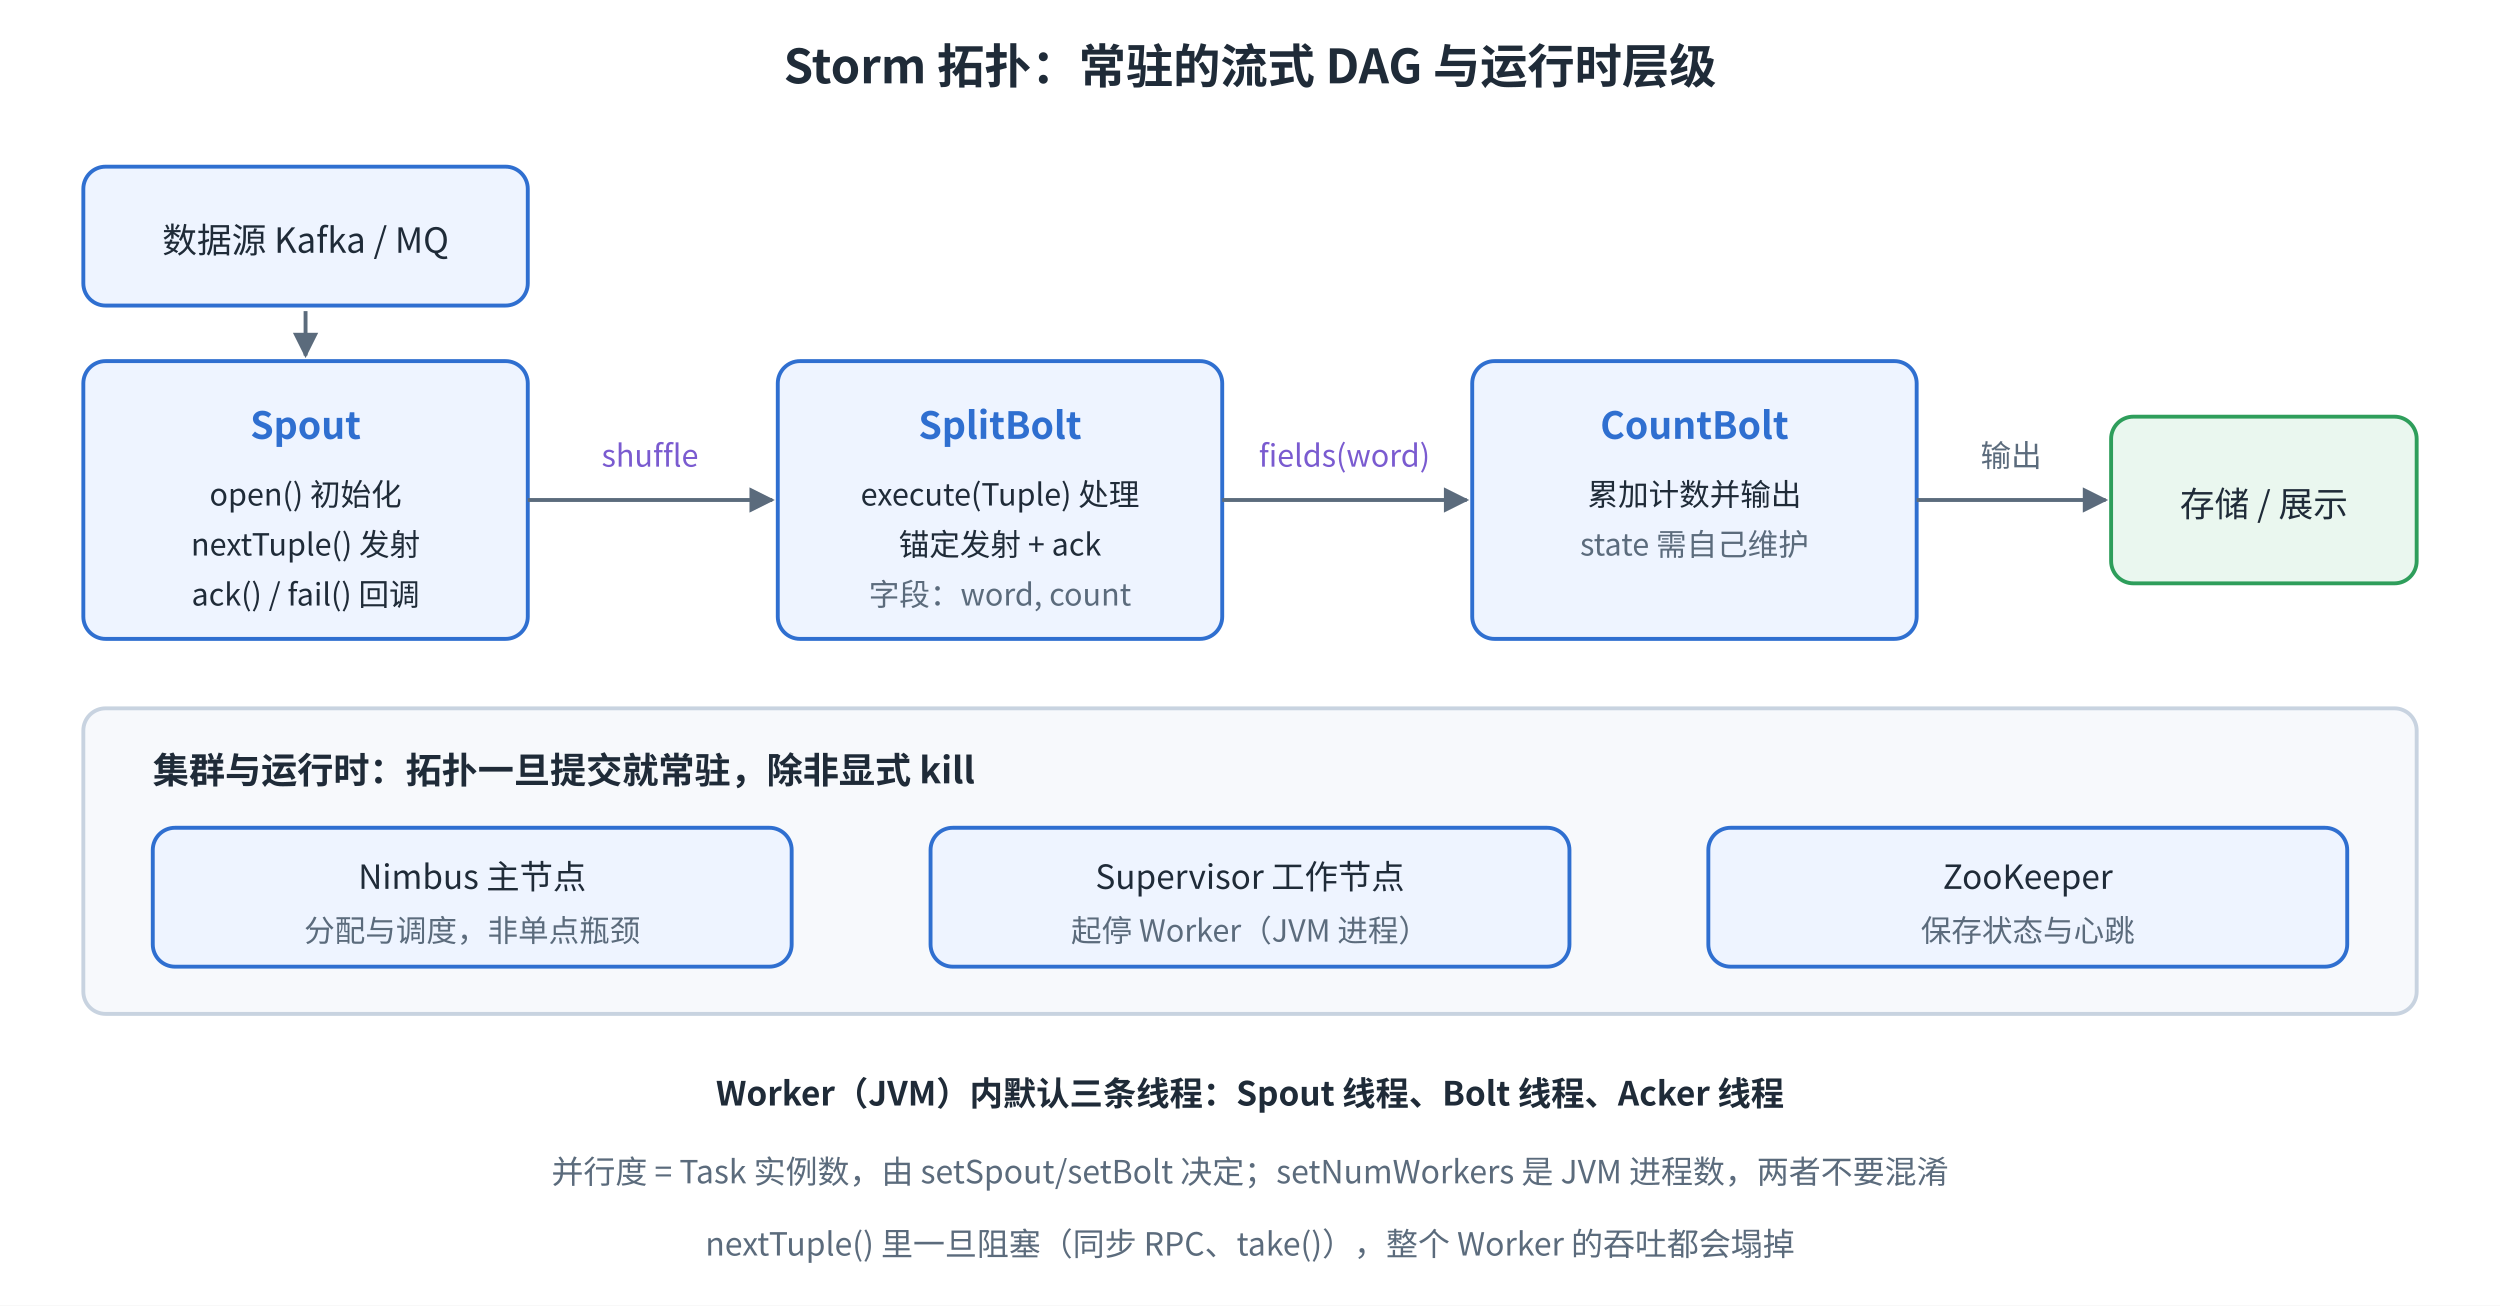
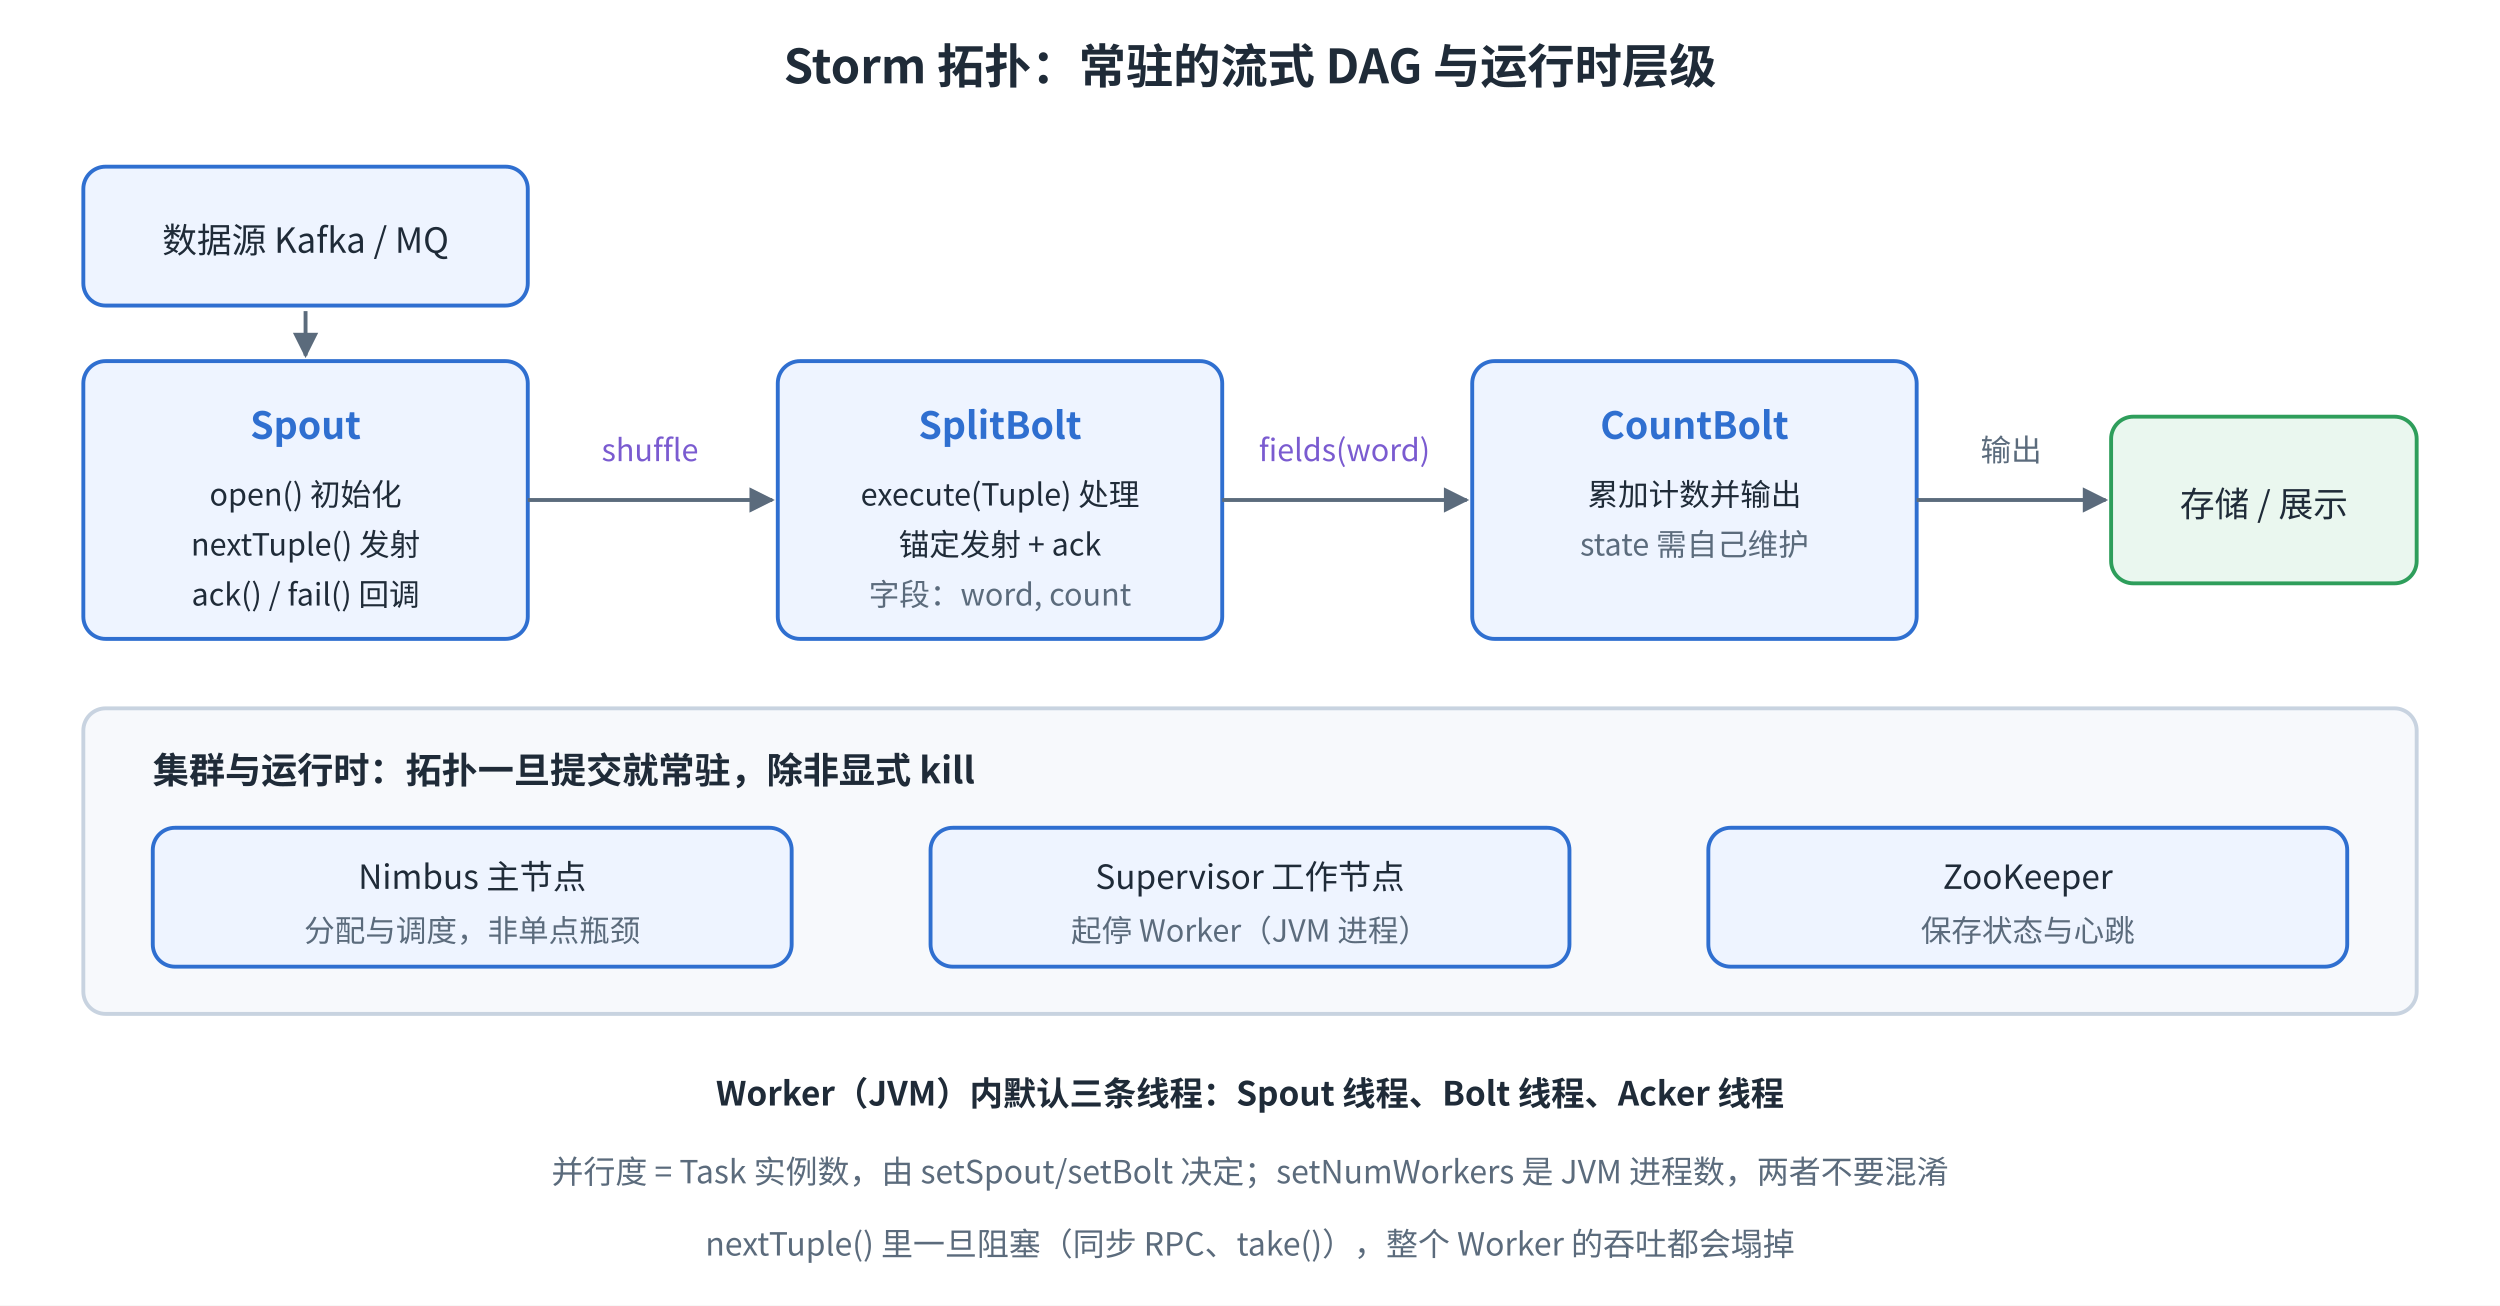
<svg xmlns="http://www.w3.org/2000/svg" width="900" height="470" viewBox="0 0 900 470" font-family="Source Han Sans SC, Noto Sans CJK SC, DejaVu Sans, sans-serif">
  <rect width="900" height="470" fill="#ffffff" />
  <defs>
    <marker id="ah" viewBox="0 0 10 10" refX="9" refY="5" markerWidth="6.5" markerHeight="6.5" orient="auto-start-reverse">
      <path d="M 0 0 L 10 5 L 0 10 z" fill="#5b6b7c" />
    </marker>
  </defs>
  <text x="450" y="30" text-anchor="middle" font-size="17" font-weight="700" fill="#1f2b38">Storm 拓扑：常驻的流式 DAG 与运行时层级</text>
  <rect x="30" y="60" width="160" height="50" rx="8" fill="#eef4ff" stroke="#2f6fd0" stroke-width="1.4" />
  <text x="110" y="91" text-anchor="middle" font-size="12.5" fill="#1f2b38">数据源 Kafka / MQ</text>
  <rect x="30" y="130" width="160" height="100" rx="8" fill="#eef4ff" stroke="#2f6fd0" stroke-width="1.4" />
  <text x="110" y="158" text-anchor="middle" font-size="13.5" font-weight="700" fill="#2f6fd0">Spout</text>
  <text x="110" y="182" text-anchor="middle" font-size="11" fill="#1f2b38">open() 初始化</text>
  <text x="110" y="200" text-anchor="middle" font-size="11" fill="#1f2b38">nextTuple() 发射</text>
  <text x="110" y="218" text-anchor="middle" font-size="11" fill="#1f2b38">ack() / fail() 回调</text>
  <rect x="280" y="130" width="160" height="100" rx="8" fill="#eef4ff" stroke="#2f6fd0" stroke-width="1.4" />
  <text x="360" y="158" text-anchor="middle" font-size="13.5" font-weight="700" fill="#2f6fd0">SplitBolt</text>
  <text x="360" y="182" text-anchor="middle" font-size="11" fill="#1f2b38">execute(Tuple) 处理</text>
  <text x="360" y="200" text-anchor="middle" font-size="11" fill="#1f2b38">锚定发射 + ack</text>
  <text x="360" y="218" text-anchor="middle" font-size="11" fill="#5b6b7c">字段：word, count</text>
  <rect x="530" y="130" width="160" height="100" rx="8" fill="#eef4ff" stroke="#2f6fd0" stroke-width="1.4" />
  <text x="610" y="158" text-anchor="middle" font-size="13.5" font-weight="700" fill="#2f6fd0">CountBolt</text>
  <text x="610" y="182" text-anchor="middle" font-size="11" fill="#1f2b38">累加计数并输出</text>
  <text x="610" y="200" text-anchor="middle" font-size="11" fill="#5b6b7c">state 需自己维护</text>
  <rect x="760" y="150" width="110" height="60" rx="8" fill="#eaf7ef" stroke="#2e9e5b" stroke-width="1.4" />
  <text x="815" y="186" text-anchor="middle" font-size="12.5" fill="#1f2b38">存储 / 展示</text>
  <line x1="110" y1="112" x2="110" y2="128" stroke="#5b6b7c" stroke-width="1.4" marker-end="url(#ah)" />
  <line x1="190" y1="180" x2="278" y2="180" stroke="#5b6b7c" stroke-width="1.4" marker-end="url(#ah)" />
  <line x1="440" y1="180" x2="528" y2="180" stroke="#5b6b7c" stroke-width="1.4" marker-end="url(#ah)" />
  <line x1="690" y1="180" x2="758" y2="180" stroke="#5b6b7c" stroke-width="1.4" marker-end="url(#ah)" />
-   <text x="234" y="168" text-anchor="middle" font-size="11" fill="#7a5bd0">shuffle</text>
-   <text x="484" y="168" text-anchor="middle" font-size="11" fill="#7a5bd0">fields(word)</text>
-   <text x="724" y="168" text-anchor="middle" font-size="11" fill="#5b6b7c">输出</text>
+   <text x="234" y="166" text-anchor="middle" font-size="11" fill="#7a5bd0">shuffle</text>
+   <text x="484" y="166" text-anchor="middle" font-size="11" fill="#7a5bd0">fields(word)</text>
+   <text x="724" y="166" text-anchor="middle" font-size="11" fill="#5b6b7c">输出</text>
  <rect x="30" y="255" width="840" height="110" rx="8" fill="#f7f9fc" stroke="#c8d3e0" stroke-width="1.4" />
  <text x="55" y="282" font-size="13" font-weight="700" fill="#1f2b38">集群与运行时：拓扑一旦提交就常驻，除非显式 kill</text>
  <rect x="55" y="298" width="230" height="50" rx="8" fill="#eef4ff" stroke="#2f6fd0" stroke-width="1.4" />
  <text x="170" y="320" text-anchor="middle" font-size="12" fill="#1f2b38">Nimbus 主节点</text>
  <text x="170" y="339" text-anchor="middle" font-size="11" fill="#5b6b7c">分配与调度，非单点瓶颈</text>
  <rect x="335" y="298" width="230" height="50" rx="8" fill="#eef4ff" stroke="#2f6fd0" stroke-width="1.4" />
  <text x="450" y="320" text-anchor="middle" font-size="12" fill="#1f2b38">Supervisor 工作节点</text>
  <text x="450" y="339" text-anchor="middle" font-size="11" fill="#5b6b7c">起停 Worker（JVM 进程）</text>
  <rect x="615" y="298" width="230" height="50" rx="8" fill="#eef4ff" stroke="#2f6fd0" stroke-width="1.4" />
  <text x="730" y="320" text-anchor="middle" font-size="12" fill="#1f2b38">ZooKeeper</text>
  <text x="730" y="339" text-anchor="middle" font-size="11" fill="#5b6b7c">保存状态与心跳</text>
  <text x="450" y="398" text-anchor="middle" font-size="12" font-weight="700" fill="#1f2b38">Worker（JVM）内默认三条线程：Spout 线程、Bolt 线程、Acker 线程</text>
  <text x="450" y="426" text-anchor="middle" font-size="11.5" fill="#5b6b7c">并行度 = Task 实例数，由 setSpout/setBolt 决定；setNumWorkers 是 JVM 进程数，两者不要混淆</text>
  <text x="450" y="452" text-anchor="middle" font-size="11.5" fill="#5b6b7c">nextTuple() 里一旦阻塞（同步 RPC、take()），整个 Worker 的吞吐都会塌掉</text>
</svg>
